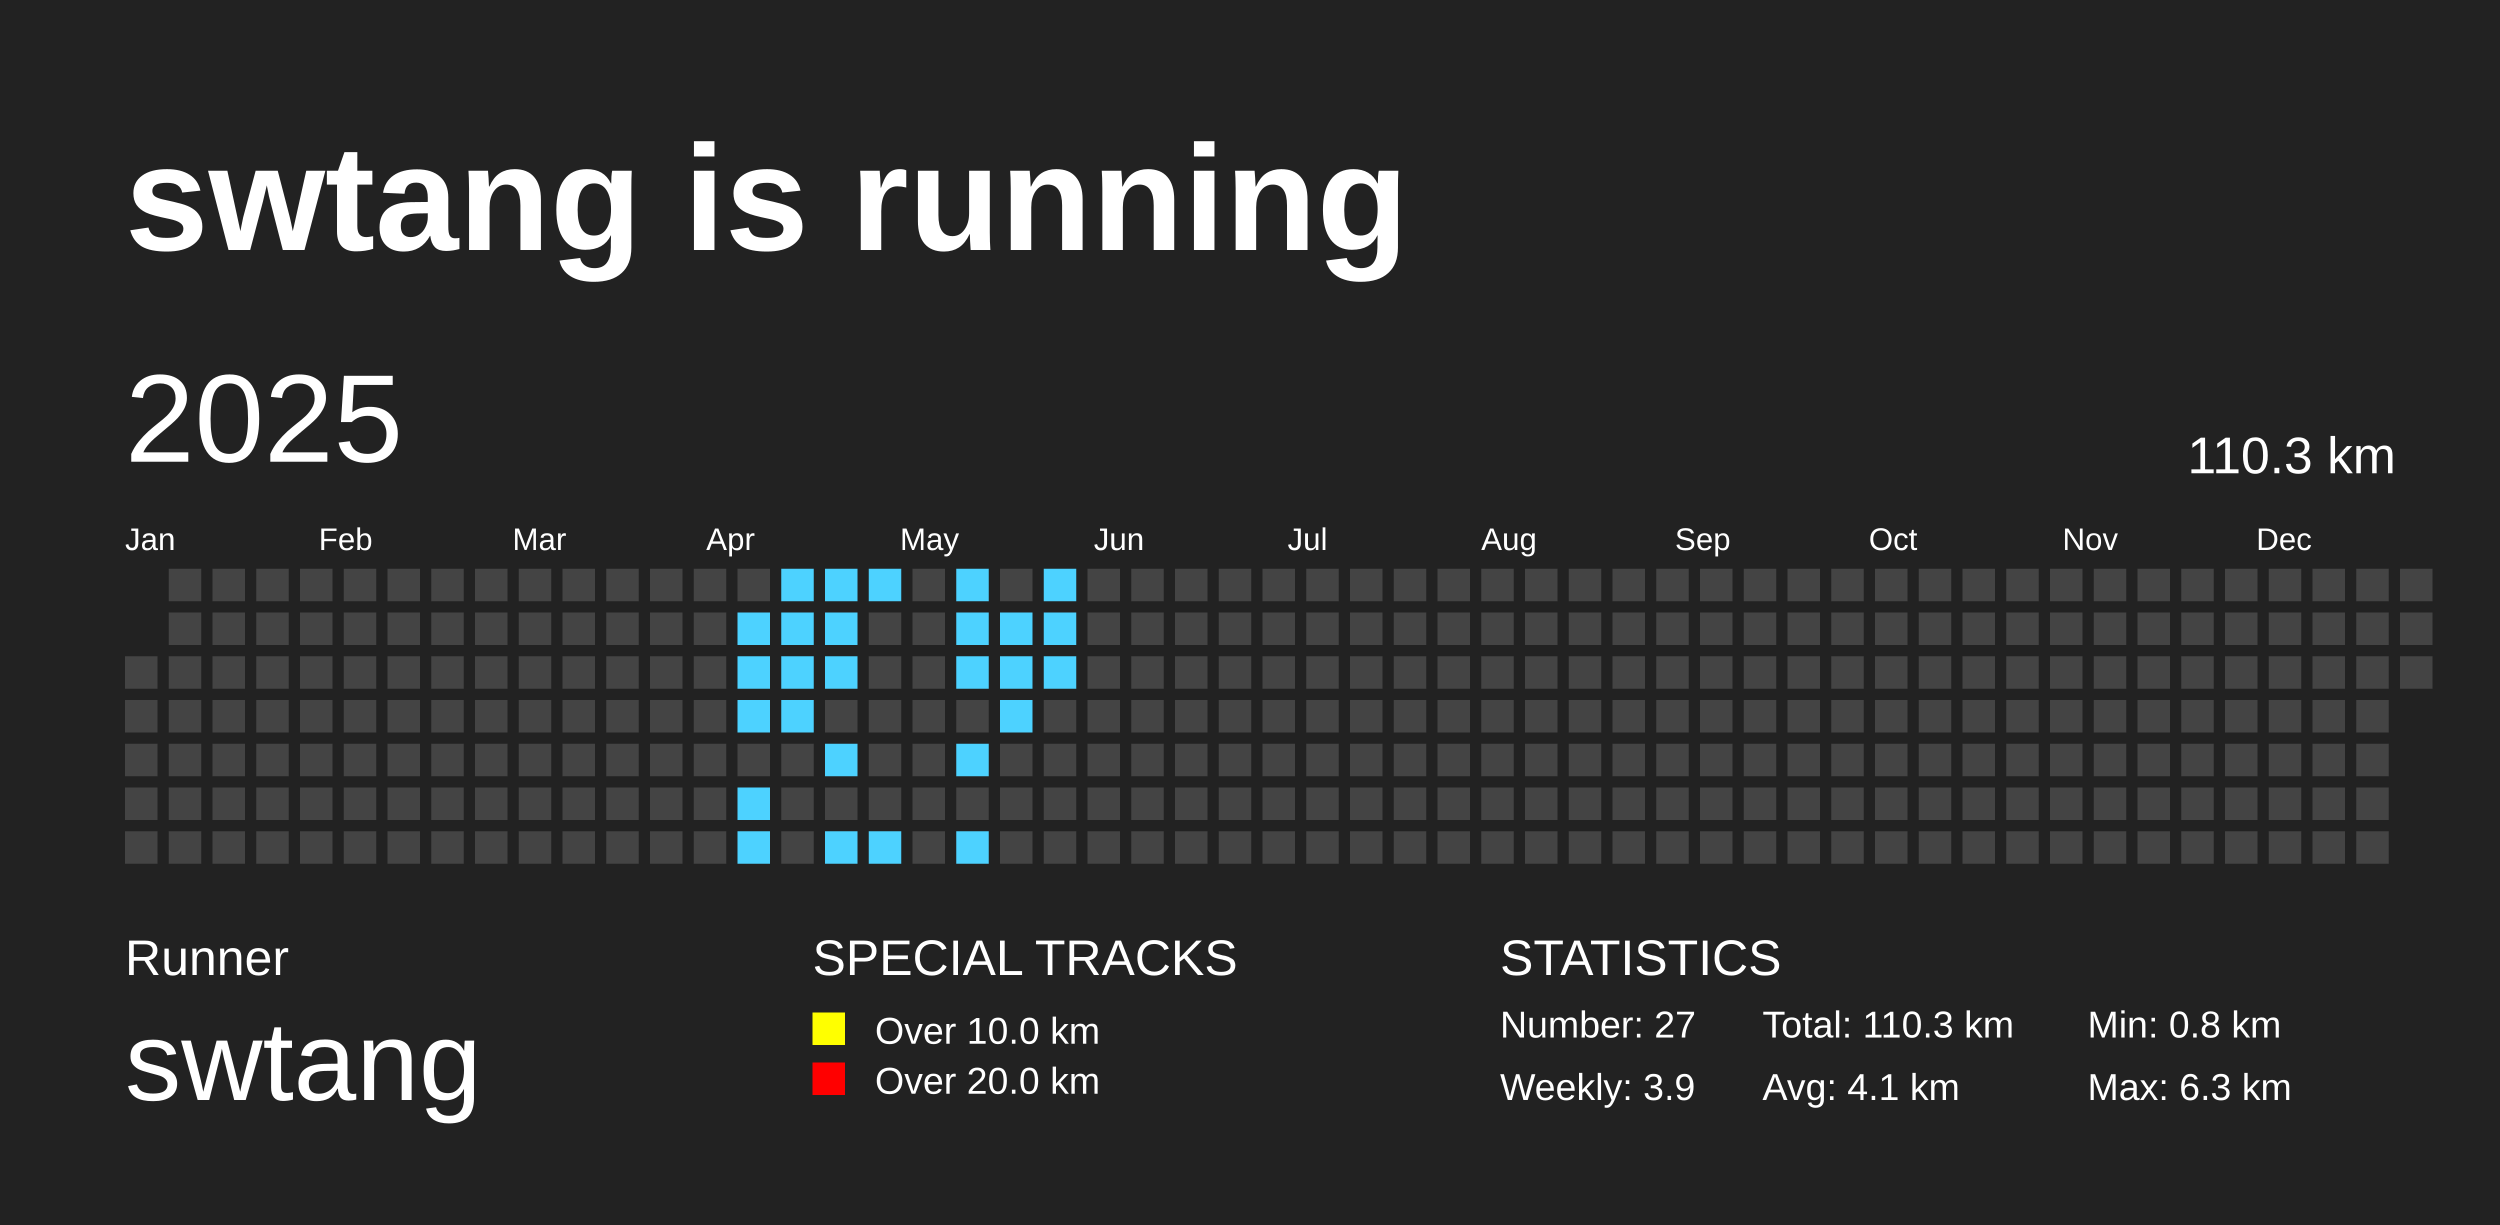
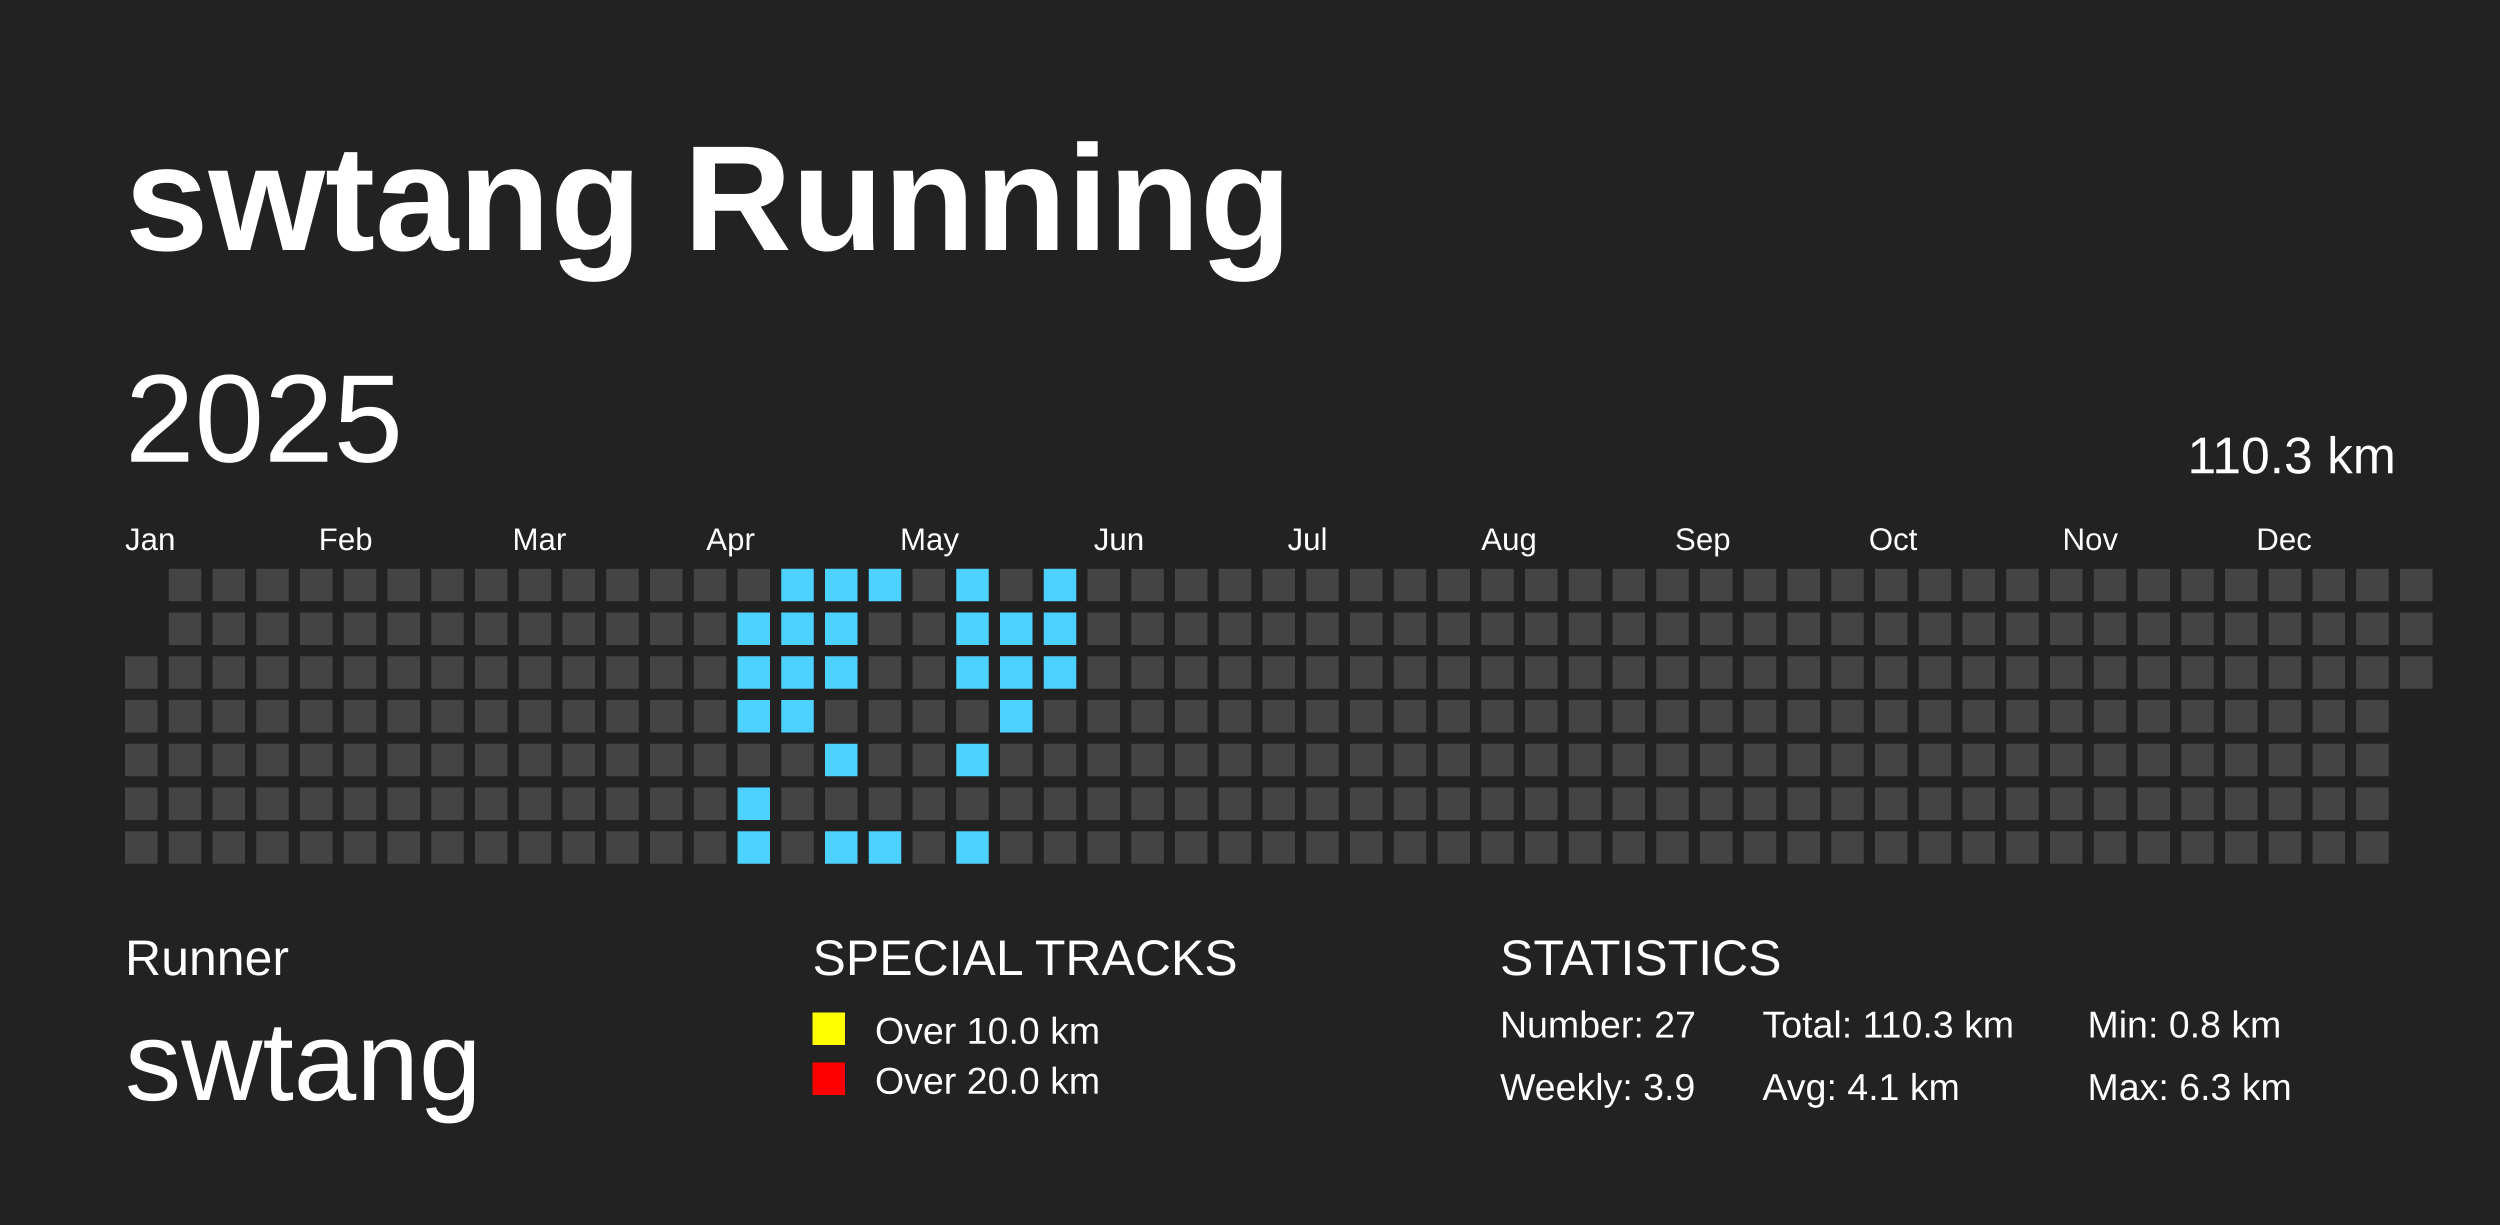
<svg xmlns="http://www.w3.org/2000/svg" baseProfile="full" height="98mm" version="1.1" viewBox="0,0,200,98" width="200mm">
  <defs />
  <rect fill="#222222" height="98" width="200" x="0" y="0" />
-   <text fill="#FFFFFF" style="font-size:12px; font-family:Arial; font-weight:bold;" x="10" y="20">swtang is running</text>
+   <text fill="#FFFFFF" style="font-size:12px; font-family:Arial; font-weight:bold;" x="10" y="20">swtang Running</text>
  <text fill="#FFFFFF" style="font-size:4px; font-family:Arial" x="10" y="78">Runner</text>
  <text fill="#FFFFFF" style="font-size:9px; font-family:Arial" x="10" y="88">swtang</text>
  <text fill="#FFFFFF" style="font-size:4px; font-family:Arial" x="65" y="78">SPECIAL TRACKS</text>
  <rect fill="yellow" height="2.6" width="2.6" x="65" y="81" />
  <text fill="#FFFFFF" style="font-size:3px; font-family:Arial" x="70" y="83.5">Over 10.0 km</text>
  <rect fill="red" height="2.6" width="2.6" x="65" y="85" />
  <text fill="#FFFFFF" style="font-size:3px; font-family:Arial" x="70" y="87.5">Over 20.0 km</text>
  <text fill="#FFFFFF" style="font-size:4px; font-family:Arial" x="120" y="78">STATISTICS</text>
  <text fill="#FFFFFF" style="font-size:3px; font-family:Arial" x="120" y="83">Number: 27</text>
  <text fill="#FFFFFF" style="font-size:3px; font-family:Arial" x="120" y="88">Weekly: 3.9</text>
  <text fill="#FFFFFF" style="font-size:3px; font-family:Arial" x="141" y="83">Total: 110.3 km</text>
  <text fill="#FFFFFF" style="font-size:3px; font-family:Arial" x="141" y="88">Avg: 4.1 km</text>
  <text fill="#FFFFFF" style="font-size:3px; font-family:Arial" x="167" y="83">Min: 0.8 km</text>
  <text fill="#FFFFFF" style="font-size:3px; font-family:Arial" x="167" y="88">Max: 6.3 km</text>
  <text dominant-baseline="hanging" fill="#FFFFFF" style="font-size:10.0px; font-family:Arial;" x="10" y="30">2025</text>
  <text dominant-baseline="hanging" fill="#FFFFFF" style="font-size:4.125px; font-family:Arial;" x="175" y="35">110.3 km</text>
  <text fill="#FFFFFF" style="font-size:2.5px; font-family:Arial" x="10.0" y="44">Jan</text>
  <text fill="#FFFFFF" style="font-size:2.5px; font-family:Arial" x="25.5" y="44">Feb</text>
  <text fill="#FFFFFF" style="font-size:2.5px; font-family:Arial" x="41.0" y="44">Mar</text>
  <text fill="#FFFFFF" style="font-size:2.5px; font-family:Arial" x="56.5" y="44">Apr</text>
  <text fill="#FFFFFF" style="font-size:2.5px; font-family:Arial" x="72.0" y="44">May</text>
  <text fill="#FFFFFF" style="font-size:2.5px; font-family:Arial" x="87.5" y="44">Jun</text>
  <text fill="#FFFFFF" style="font-size:2.5px; font-family:Arial" x="103.0" y="44">Jul</text>
  <text fill="#FFFFFF" style="font-size:2.5px; font-family:Arial" x="118.5" y="44">Aug</text>
  <text fill="#FFFFFF" style="font-size:2.5px; font-family:Arial" x="134.0" y="44">Sep</text>
  <text fill="#FFFFFF" style="font-size:2.5px; font-family:Arial" x="149.5" y="44">Oct</text>
  <text fill="#FFFFFF" style="font-size:2.5px; font-family:Arial" x="165.0" y="44">Nov</text>
  <text fill="#FFFFFF" style="font-size:2.5px; font-family:Arial" x="180.5" y="44">Dec</text>
  <rect fill="#444444" height="2.6" width="2.6" x="10.0" y="52.5" />
  <rect fill="#444444" height="2.6" width="2.6" x="10.0" y="56.0" />
  <rect fill="#444444" height="2.6" width="2.6" x="10.0" y="59.5" />
  <rect fill="#444444" height="2.6" width="2.6" x="10.0" y="63.0" />
  <rect fill="#444444" height="2.6" width="2.6" x="10.0" y="66.5" />
  <rect fill="#444444" height="2.6" width="2.6" x="13.5" y="45.5" />
  <rect fill="#444444" height="2.6" width="2.6" x="13.5" y="49.0" />
  <rect fill="#444444" height="2.6" width="2.6" x="13.5" y="52.5" />
  <rect fill="#444444" height="2.6" width="2.6" x="13.5" y="56.0" />
  <rect fill="#444444" height="2.6" width="2.6" x="13.5" y="59.5" />
  <rect fill="#444444" height="2.6" width="2.6" x="13.5" y="63.0" />
  <rect fill="#444444" height="2.6" width="2.6" x="13.5" y="66.5" />
  <rect fill="#444444" height="2.6" width="2.6" x="17.0" y="45.5" />
  <rect fill="#444444" height="2.6" width="2.6" x="17.0" y="49.0" />
  <rect fill="#444444" height="2.6" width="2.6" x="17.0" y="52.5" />
  <rect fill="#444444" height="2.6" width="2.6" x="17.0" y="56.0" />
  <rect fill="#444444" height="2.6" width="2.6" x="17.0" y="59.5" />
  <rect fill="#444444" height="2.6" width="2.6" x="17.0" y="63.0" />
  <rect fill="#444444" height="2.6" width="2.6" x="17.0" y="66.5" />
  <rect fill="#444444" height="2.6" width="2.6" x="20.5" y="45.5" />
  <rect fill="#444444" height="2.6" width="2.6" x="20.5" y="49.0" />
  <rect fill="#444444" height="2.6" width="2.6" x="20.5" y="52.5" />
  <rect fill="#444444" height="2.6" width="2.6" x="20.5" y="56.0" />
  <rect fill="#444444" height="2.6" width="2.6" x="20.5" y="59.5" />
  <rect fill="#444444" height="2.6" width="2.6" x="20.5" y="63.0" />
  <rect fill="#444444" height="2.6" width="2.6" x="20.5" y="66.5" />
  <rect fill="#444444" height="2.6" width="2.6" x="24.0" y="45.5" />
  <rect fill="#444444" height="2.6" width="2.6" x="24.0" y="49.0" />
  <rect fill="#444444" height="2.6" width="2.6" x="24.0" y="52.5" />
  <rect fill="#444444" height="2.6" width="2.6" x="24.0" y="56.0" />
  <rect fill="#444444" height="2.6" width="2.6" x="24.0" y="59.5" />
  <rect fill="#444444" height="2.6" width="2.6" x="24.0" y="63.0" />
  <rect fill="#444444" height="2.6" width="2.6" x="24.0" y="66.5" />
  <rect fill="#444444" height="2.6" width="2.6" x="27.5" y="45.5" />
  <rect fill="#444444" height="2.6" width="2.6" x="27.5" y="49.0" />
  <rect fill="#444444" height="2.6" width="2.6" x="27.5" y="52.5" />
  <rect fill="#444444" height="2.6" width="2.6" x="27.5" y="56.0" />
  <rect fill="#444444" height="2.6" width="2.6" x="27.5" y="59.5" />
  <rect fill="#444444" height="2.6" width="2.6" x="27.5" y="63.0" />
  <rect fill="#444444" height="2.6" width="2.6" x="27.5" y="66.5" />
  <rect fill="#444444" height="2.6" width="2.6" x="31.0" y="45.5" />
  <rect fill="#444444" height="2.6" width="2.6" x="31.0" y="49.0" />
  <rect fill="#444444" height="2.6" width="2.6" x="31.0" y="52.5" />
  <rect fill="#444444" height="2.6" width="2.6" x="31.0" y="56.0" />
  <rect fill="#444444" height="2.6" width="2.6" x="31.0" y="59.5" />
  <rect fill="#444444" height="2.6" width="2.6" x="31.0" y="63.0" />
  <rect fill="#444444" height="2.6" width="2.6" x="31.0" y="66.5" />
  <rect fill="#444444" height="2.6" width="2.6" x="34.5" y="45.5" />
  <rect fill="#444444" height="2.6" width="2.6" x="34.5" y="49.0" />
  <rect fill="#444444" height="2.6" width="2.6" x="34.5" y="52.5" />
  <rect fill="#444444" height="2.6" width="2.6" x="34.5" y="56.0" />
  <rect fill="#444444" height="2.6" width="2.6" x="34.5" y="59.5" />
  <rect fill="#444444" height="2.6" width="2.6" x="34.5" y="63.0" />
  <rect fill="#444444" height="2.6" width="2.6" x="34.5" y="66.5" />
  <rect fill="#444444" height="2.6" width="2.6" x="38.0" y="45.5" />
  <rect fill="#444444" height="2.6" width="2.6" x="38.0" y="49.0" />
  <rect fill="#444444" height="2.6" width="2.6" x="38.0" y="52.5" />
  <rect fill="#444444" height="2.6" width="2.6" x="38.0" y="56.0" />
  <rect fill="#444444" height="2.6" width="2.6" x="38.0" y="59.5" />
  <rect fill="#444444" height="2.6" width="2.6" x="38.0" y="63.0" />
  <rect fill="#444444" height="2.6" width="2.6" x="38.0" y="66.5" />
  <rect fill="#444444" height="2.6" width="2.6" x="41.5" y="45.5" />
  <rect fill="#444444" height="2.6" width="2.6" x="41.5" y="49.0" />
  <rect fill="#444444" height="2.6" width="2.6" x="41.5" y="52.5" />
  <rect fill="#444444" height="2.6" width="2.6" x="41.5" y="56.0" />
  <rect fill="#444444" height="2.6" width="2.6" x="41.5" y="59.5" />
  <rect fill="#444444" height="2.6" width="2.6" x="41.5" y="63.0" />
  <rect fill="#444444" height="2.6" width="2.6" x="41.5" y="66.5" />
  <rect fill="#444444" height="2.6" width="2.6" x="45.0" y="45.5" />
  <rect fill="#444444" height="2.6" width="2.6" x="45.0" y="49.0" />
  <rect fill="#444444" height="2.6" width="2.6" x="45.0" y="52.5" />
  <rect fill="#444444" height="2.6" width="2.6" x="45.0" y="56.0" />
  <rect fill="#444444" height="2.6" width="2.6" x="45.0" y="59.5" />
  <rect fill="#444444" height="2.6" width="2.6" x="45.0" y="63.0" />
  <rect fill="#444444" height="2.6" width="2.6" x="45.0" y="66.5" />
  <rect fill="#444444" height="2.6" width="2.6" x="48.5" y="45.5" />
  <rect fill="#444444" height="2.6" width="2.6" x="48.5" y="49.0" />
  <rect fill="#444444" height="2.6" width="2.6" x="48.5" y="52.5" />
  <rect fill="#444444" height="2.6" width="2.6" x="48.5" y="56.0" />
  <rect fill="#444444" height="2.6" width="2.6" x="48.5" y="59.5" />
  <rect fill="#444444" height="2.6" width="2.6" x="48.5" y="63.0" />
  <rect fill="#444444" height="2.6" width="2.6" x="48.5" y="66.5" />
  <rect fill="#444444" height="2.6" width="2.6" x="52.0" y="45.5" />
  <rect fill="#444444" height="2.6" width="2.6" x="52.0" y="49.0" />
  <rect fill="#444444" height="2.6" width="2.6" x="52.0" y="52.5" />
  <rect fill="#444444" height="2.6" width="2.6" x="52.0" y="56.0" />
  <rect fill="#444444" height="2.6" width="2.6" x="52.0" y="59.5" />
  <rect fill="#444444" height="2.6" width="2.6" x="52.0" y="63.0" />
  <rect fill="#444444" height="2.6" width="2.6" x="52.0" y="66.5" />
  <rect fill="#444444" height="2.6" width="2.6" x="55.5" y="45.5" />
  <rect fill="#444444" height="2.6" width="2.6" x="55.5" y="49.0" />
  <rect fill="#444444" height="2.6" width="2.6" x="55.5" y="52.5" />
  <rect fill="#444444" height="2.6" width="2.6" x="55.5" y="56.0" />
  <rect fill="#444444" height="2.6" width="2.6" x="55.5" y="59.5" />
  <rect fill="#444444" height="2.6" width="2.6" x="55.5" y="63.0" />
  <rect fill="#444444" height="2.6" width="2.6" x="55.5" y="66.5" />
  <rect fill="#444444" height="2.6" width="2.6" x="59.0" y="45.5" />
  <rect fill="#4DD2FF" height="2.6" width="2.6" x="59.0" y="49.0" />
  <rect fill="#4DD2FF" height="2.6" width="2.6" x="59.0" y="52.5" />
  <rect fill="#4DD2FF" height="2.6" width="2.6" x="59.0" y="56.0" />
  <rect fill="#444444" height="2.6" width="2.6" x="59.0" y="59.5" />
  <rect fill="#4DD2FF" height="2.6" width="2.6" x="59.0" y="63.0" />
  <rect fill="#4DD2FF" height="2.6" width="2.6" x="59.0" y="66.5" />
  <rect fill="#4DD2FF" height="2.6" width="2.6" x="62.5" y="45.5" />
  <rect fill="#4DD2FF" height="2.6" width="2.6" x="62.5" y="49.0" />
  <rect fill="#4DD2FF" height="2.6" width="2.6" x="62.5" y="52.5" />
  <rect fill="#4DD2FF" height="2.6" width="2.6" x="62.5" y="56.0" />
  <rect fill="#444444" height="2.6" width="2.6" x="62.5" y="59.5" />
  <rect fill="#444444" height="2.6" width="2.6" x="62.5" y="63.0" />
  <rect fill="#444444" height="2.6" width="2.6" x="62.5" y="66.5" />
  <rect fill="#4DD2FF" height="2.6" width="2.6" x="66.0" y="45.5" />
  <rect fill="#4DD2FF" height="2.6" width="2.6" x="66.0" y="49.0" />
  <rect fill="#4DD2FF" height="2.6" width="2.6" x="66.0" y="52.5" />
  <rect fill="#444444" height="2.6" width="2.6" x="66.0" y="56.0" />
  <rect fill="#4DD2FF" height="2.6" width="2.6" x="66.0" y="59.5" />
  <rect fill="#444444" height="2.6" width="2.6" x="66.0" y="63.0" />
  <rect fill="#4DD2FF" height="2.6" width="2.6" x="66.0" y="66.5" />
  <rect fill="#4DD2FF" height="2.6" width="2.6" x="69.5" y="45.5" />
  <rect fill="#444444" height="2.6" width="2.6" x="69.5" y="49.0" />
  <rect fill="#444444" height="2.6" width="2.6" x="69.5" y="52.5" />
  <rect fill="#444444" height="2.6" width="2.6" x="69.5" y="56.0" />
  <rect fill="#444444" height="2.6" width="2.6" x="69.5" y="59.5" />
  <rect fill="#444444" height="2.6" width="2.6" x="69.5" y="63.0" />
  <rect fill="#4DD2FF" height="2.6" width="2.6" x="69.5" y="66.5" />
  <rect fill="#444444" height="2.6" width="2.6" x="73.0" y="45.5" />
  <rect fill="#444444" height="2.6" width="2.6" x="73.0" y="49.0" />
  <rect fill="#444444" height="2.6" width="2.6" x="73.0" y="52.5" />
  <rect fill="#444444" height="2.6" width="2.6" x="73.0" y="56.0" />
  <rect fill="#444444" height="2.6" width="2.6" x="73.0" y="59.5" />
  <rect fill="#444444" height="2.6" width="2.6" x="73.0" y="63.0" />
  <rect fill="#444444" height="2.6" width="2.6" x="73.0" y="66.5" />
  <rect fill="#4DD2FF" height="2.6" width="2.6" x="76.5" y="45.5" />
  <rect fill="#4DD2FF" height="2.6" width="2.6" x="76.5" y="49.0" />
  <rect fill="#4DD2FF" height="2.6" width="2.6" x="76.5" y="52.5" />
  <rect fill="#444444" height="2.6" width="2.6" x="76.5" y="56.0" />
  <rect fill="#4DD2FF" height="2.6" width="2.6" x="76.5" y="59.5" />
  <rect fill="#444444" height="2.6" width="2.6" x="76.5" y="63.0" />
  <rect fill="#4DD2FF" height="2.6" width="2.6" x="76.5" y="66.5" />
  <rect fill="#444444" height="2.6" width="2.6" x="80.0" y="45.5" />
  <rect fill="#4DD2FF" height="2.6" width="2.6" x="80.0" y="49.0" />
  <rect fill="#4DD2FF" height="2.6" width="2.6" x="80.0" y="52.5" />
  <rect fill="#4DD2FF" height="2.6" width="2.6" x="80.0" y="56.0" />
  <rect fill="#444444" height="2.6" width="2.6" x="80.0" y="59.5" />
  <rect fill="#444444" height="2.6" width="2.6" x="80.0" y="63.0" />
  <rect fill="#444444" height="2.6" width="2.6" x="80.0" y="66.5" />
  <rect fill="#4DD2FF" height="2.6" width="2.6" x="83.5" y="45.5" />
  <rect fill="#4DD2FF" height="2.6" width="2.6" x="83.5" y="49.0" />
  <rect fill="#4DD2FF" height="2.6" width="2.6" x="83.5" y="52.5" />
  <rect fill="#444444" height="2.6" width="2.6" x="83.5" y="56.0" />
  <rect fill="#444444" height="2.6" width="2.6" x="83.5" y="59.5" />
  <rect fill="#444444" height="2.6" width="2.6" x="83.5" y="63.0" />
  <rect fill="#444444" height="2.6" width="2.6" x="83.5" y="66.5" />
  <rect fill="#444444" height="2.6" width="2.6" x="87.0" y="45.5" />
  <rect fill="#444444" height="2.6" width="2.6" x="87.0" y="49.0" />
  <rect fill="#444444" height="2.6" width="2.6" x="87.0" y="52.5" />
  <rect fill="#444444" height="2.6" width="2.6" x="87.0" y="56.0" />
  <rect fill="#444444" height="2.6" width="2.6" x="87.0" y="59.5" />
  <rect fill="#444444" height="2.6" width="2.6" x="87.0" y="63.0" />
  <rect fill="#444444" height="2.6" width="2.6" x="87.0" y="66.5" />
  <rect fill="#444444" height="2.6" width="2.6" x="90.5" y="45.5" />
  <rect fill="#444444" height="2.6" width="2.6" x="90.5" y="49.0" />
  <rect fill="#444444" height="2.6" width="2.6" x="90.5" y="52.5" />
  <rect fill="#444444" height="2.6" width="2.6" x="90.5" y="56.0" />
  <rect fill="#444444" height="2.6" width="2.6" x="90.5" y="59.5" />
  <rect fill="#444444" height="2.6" width="2.6" x="90.5" y="63.0" />
  <rect fill="#444444" height="2.6" width="2.6" x="90.5" y="66.5" />
  <rect fill="#444444" height="2.6" width="2.6" x="94.0" y="45.5" />
  <rect fill="#444444" height="2.6" width="2.6" x="94.0" y="49.0" />
  <rect fill="#444444" height="2.6" width="2.6" x="94.0" y="52.5" />
  <rect fill="#444444" height="2.6" width="2.6" x="94.0" y="56.0" />
  <rect fill="#444444" height="2.6" width="2.6" x="94.0" y="59.5" />
  <rect fill="#444444" height="2.6" width="2.6" x="94.0" y="63.0" />
  <rect fill="#444444" height="2.6" width="2.6" x="94.0" y="66.5" />
  <rect fill="#444444" height="2.6" width="2.6" x="97.5" y="45.5" />
  <rect fill="#444444" height="2.6" width="2.6" x="97.5" y="49.0" />
  <rect fill="#444444" height="2.6" width="2.6" x="97.5" y="52.5" />
  <rect fill="#444444" height="2.6" width="2.6" x="97.5" y="56.0" />
  <rect fill="#444444" height="2.6" width="2.6" x="97.5" y="59.5" />
  <rect fill="#444444" height="2.6" width="2.6" x="97.5" y="63.0" />
  <rect fill="#444444" height="2.6" width="2.6" x="97.5" y="66.5" />
  <rect fill="#444444" height="2.6" width="2.6" x="101.0" y="45.5" />
  <rect fill="#444444" height="2.6" width="2.6" x="101.0" y="49.0" />
  <rect fill="#444444" height="2.6" width="2.6" x="101.0" y="52.5" />
  <rect fill="#444444" height="2.6" width="2.6" x="101.0" y="56.0" />
  <rect fill="#444444" height="2.6" width="2.6" x="101.0" y="59.5" />
  <rect fill="#444444" height="2.6" width="2.6" x="101.0" y="63.0" />
  <rect fill="#444444" height="2.6" width="2.6" x="101.0" y="66.5" />
  <rect fill="#444444" height="2.6" width="2.6" x="104.5" y="45.5" />
  <rect fill="#444444" height="2.6" width="2.6" x="104.5" y="49.0" />
  <rect fill="#444444" height="2.6" width="2.6" x="104.5" y="52.5" />
  <rect fill="#444444" height="2.6" width="2.6" x="104.5" y="56.0" />
  <rect fill="#444444" height="2.6" width="2.6" x="104.5" y="59.5" />
  <rect fill="#444444" height="2.6" width="2.6" x="104.5" y="63.0" />
  <rect fill="#444444" height="2.6" width="2.6" x="104.5" y="66.5" />
  <rect fill="#444444" height="2.6" width="2.6" x="108.0" y="45.5" />
  <rect fill="#444444" height="2.6" width="2.6" x="108.0" y="49.0" />
  <rect fill="#444444" height="2.6" width="2.6" x="108.0" y="52.5" />
  <rect fill="#444444" height="2.6" width="2.6" x="108.0" y="56.0" />
  <rect fill="#444444" height="2.6" width="2.6" x="108.0" y="59.5" />
  <rect fill="#444444" height="2.6" width="2.6" x="108.0" y="63.0" />
  <rect fill="#444444" height="2.6" width="2.6" x="108.0" y="66.5" />
  <rect fill="#444444" height="2.6" width="2.6" x="111.5" y="45.5" />
  <rect fill="#444444" height="2.6" width="2.6" x="111.5" y="49.0" />
  <rect fill="#444444" height="2.6" width="2.6" x="111.5" y="52.5" />
  <rect fill="#444444" height="2.6" width="2.6" x="111.5" y="56.0" />
  <rect fill="#444444" height="2.6" width="2.6" x="111.5" y="59.5" />
  <rect fill="#444444" height="2.6" width="2.6" x="111.5" y="63.0" />
  <rect fill="#444444" height="2.6" width="2.6" x="111.5" y="66.5" />
  <rect fill="#444444" height="2.6" width="2.6" x="115.0" y="45.5" />
  <rect fill="#444444" height="2.6" width="2.6" x="115.0" y="49.0" />
  <rect fill="#444444" height="2.6" width="2.6" x="115.0" y="52.5" />
  <rect fill="#444444" height="2.6" width="2.6" x="115.0" y="56.0" />
  <rect fill="#444444" height="2.6" width="2.6" x="115.0" y="59.5" />
  <rect fill="#444444" height="2.6" width="2.6" x="115.0" y="63.0" />
  <rect fill="#444444" height="2.6" width="2.6" x="115.0" y="66.5" />
  <rect fill="#444444" height="2.6" width="2.6" x="118.5" y="45.5" />
  <rect fill="#444444" height="2.6" width="2.6" x="118.5" y="49.0" />
  <rect fill="#444444" height="2.6" width="2.6" x="118.5" y="52.5" />
  <rect fill="#444444" height="2.6" width="2.6" x="118.5" y="56.0" />
  <rect fill="#444444" height="2.6" width="2.6" x="118.5" y="59.5" />
  <rect fill="#444444" height="2.6" width="2.6" x="118.5" y="63.0" />
  <rect fill="#444444" height="2.6" width="2.6" x="118.5" y="66.5" />
  <rect fill="#444444" height="2.6" width="2.6" x="122.0" y="45.5" />
  <rect fill="#444444" height="2.6" width="2.6" x="122.0" y="49.0" />
  <rect fill="#444444" height="2.6" width="2.6" x="122.0" y="52.5" />
  <rect fill="#444444" height="2.6" width="2.6" x="122.0" y="56.0" />
  <rect fill="#444444" height="2.6" width="2.6" x="122.0" y="59.5" />
  <rect fill="#444444" height="2.6" width="2.6" x="122.0" y="63.0" />
  <rect fill="#444444" height="2.6" width="2.6" x="122.0" y="66.5" />
  <rect fill="#444444" height="2.6" width="2.6" x="125.5" y="45.5" />
  <rect fill="#444444" height="2.6" width="2.6" x="125.5" y="49.0" />
  <rect fill="#444444" height="2.6" width="2.6" x="125.5" y="52.5" />
  <rect fill="#444444" height="2.6" width="2.6" x="125.5" y="56.0" />
  <rect fill="#444444" height="2.6" width="2.6" x="125.5" y="59.5" />
  <rect fill="#444444" height="2.6" width="2.6" x="125.5" y="63.0" />
  <rect fill="#444444" height="2.6" width="2.6" x="125.5" y="66.5" />
  <rect fill="#444444" height="2.6" width="2.6" x="129.0" y="45.5" />
  <rect fill="#444444" height="2.6" width="2.6" x="129.0" y="49.0" />
  <rect fill="#444444" height="2.6" width="2.6" x="129.0" y="52.5" />
  <rect fill="#444444" height="2.6" width="2.6" x="129.0" y="56.0" />
  <rect fill="#444444" height="2.6" width="2.6" x="129.0" y="59.5" />
  <rect fill="#444444" height="2.6" width="2.6" x="129.0" y="63.0" />
  <rect fill="#444444" height="2.6" width="2.6" x="129.0" y="66.5" />
  <rect fill="#444444" height="2.6" width="2.6" x="132.5" y="45.5" />
  <rect fill="#444444" height="2.6" width="2.6" x="132.5" y="49.0" />
  <rect fill="#444444" height="2.6" width="2.6" x="132.5" y="52.5" />
  <rect fill="#444444" height="2.6" width="2.6" x="132.5" y="56.0" />
  <rect fill="#444444" height="2.6" width="2.6" x="132.5" y="59.5" />
  <rect fill="#444444" height="2.6" width="2.6" x="132.5" y="63.0" />
  <rect fill="#444444" height="2.6" width="2.6" x="132.5" y="66.5" />
  <rect fill="#444444" height="2.6" width="2.6" x="136.0" y="45.5" />
  <rect fill="#444444" height="2.6" width="2.6" x="136.0" y="49.0" />
  <rect fill="#444444" height="2.6" width="2.6" x="136.0" y="52.5" />
  <rect fill="#444444" height="2.6" width="2.6" x="136.0" y="56.0" />
  <rect fill="#444444" height="2.6" width="2.6" x="136.0" y="59.5" />
  <rect fill="#444444" height="2.6" width="2.6" x="136.0" y="63.0" />
  <rect fill="#444444" height="2.6" width="2.6" x="136.0" y="66.5" />
  <rect fill="#444444" height="2.6" width="2.6" x="139.5" y="45.5" />
  <rect fill="#444444" height="2.6" width="2.6" x="139.5" y="49.0" />
  <rect fill="#444444" height="2.6" width="2.6" x="139.5" y="52.5" />
  <rect fill="#444444" height="2.6" width="2.6" x="139.5" y="56.0" />
  <rect fill="#444444" height="2.6" width="2.6" x="139.5" y="59.5" />
  <rect fill="#444444" height="2.6" width="2.6" x="139.5" y="63.0" />
  <rect fill="#444444" height="2.6" width="2.6" x="139.5" y="66.5" />
  <rect fill="#444444" height="2.6" width="2.6" x="143.0" y="45.5" />
  <rect fill="#444444" height="2.6" width="2.6" x="143.0" y="49.0" />
  <rect fill="#444444" height="2.6" width="2.6" x="143.0" y="52.5" />
  <rect fill="#444444" height="2.6" width="2.6" x="143.0" y="56.0" />
  <rect fill="#444444" height="2.6" width="2.6" x="143.0" y="59.5" />
  <rect fill="#444444" height="2.6" width="2.6" x="143.0" y="63.0" />
  <rect fill="#444444" height="2.6" width="2.6" x="143.0" y="66.5" />
  <rect fill="#444444" height="2.6" width="2.6" x="146.5" y="45.5" />
  <rect fill="#444444" height="2.6" width="2.6" x="146.5" y="49.0" />
  <rect fill="#444444" height="2.6" width="2.6" x="146.5" y="52.5" />
  <rect fill="#444444" height="2.6" width="2.6" x="146.5" y="56.0" />
  <rect fill="#444444" height="2.6" width="2.6" x="146.5" y="59.5" />
  <rect fill="#444444" height="2.6" width="2.6" x="146.5" y="63.0" />
  <rect fill="#444444" height="2.6" width="2.6" x="146.5" y="66.5" />
  <rect fill="#444444" height="2.6" width="2.6" x="150.0" y="45.5" />
  <rect fill="#444444" height="2.6" width="2.6" x="150.0" y="49.0" />
  <rect fill="#444444" height="2.6" width="2.6" x="150.0" y="52.5" />
  <rect fill="#444444" height="2.6" width="2.6" x="150.0" y="56.0" />
  <rect fill="#444444" height="2.6" width="2.6" x="150.0" y="59.5" />
  <rect fill="#444444" height="2.6" width="2.6" x="150.0" y="63.0" />
  <rect fill="#444444" height="2.6" width="2.6" x="150.0" y="66.5" />
  <rect fill="#444444" height="2.6" width="2.6" x="153.5" y="45.5" />
  <rect fill="#444444" height="2.6" width="2.6" x="153.5" y="49.0" />
  <rect fill="#444444" height="2.6" width="2.6" x="153.5" y="52.5" />
  <rect fill="#444444" height="2.6" width="2.6" x="153.5" y="56.0" />
  <rect fill="#444444" height="2.6" width="2.6" x="153.5" y="59.5" />
  <rect fill="#444444" height="2.6" width="2.6" x="153.5" y="63.0" />
  <rect fill="#444444" height="2.6" width="2.6" x="153.5" y="66.5" />
  <rect fill="#444444" height="2.6" width="2.6" x="157.0" y="45.5" />
  <rect fill="#444444" height="2.6" width="2.6" x="157.0" y="49.0" />
  <rect fill="#444444" height="2.6" width="2.6" x="157.0" y="52.5" />
  <rect fill="#444444" height="2.6" width="2.6" x="157.0" y="56.0" />
  <rect fill="#444444" height="2.6" width="2.6" x="157.0" y="59.5" />
  <rect fill="#444444" height="2.6" width="2.6" x="157.0" y="63.0" />
  <rect fill="#444444" height="2.6" width="2.6" x="157.0" y="66.5" />
  <rect fill="#444444" height="2.6" width="2.6" x="160.5" y="45.5" />
  <rect fill="#444444" height="2.6" width="2.6" x="160.5" y="49.0" />
  <rect fill="#444444" height="2.6" width="2.6" x="160.5" y="52.5" />
  <rect fill="#444444" height="2.6" width="2.6" x="160.5" y="56.0" />
  <rect fill="#444444" height="2.6" width="2.6" x="160.5" y="59.5" />
  <rect fill="#444444" height="2.6" width="2.6" x="160.5" y="63.0" />
  <rect fill="#444444" height="2.6" width="2.6" x="160.5" y="66.5" />
  <rect fill="#444444" height="2.6" width="2.6" x="164.0" y="45.5" />
  <rect fill="#444444" height="2.6" width="2.6" x="164.0" y="49.0" />
  <rect fill="#444444" height="2.6" width="2.6" x="164.0" y="52.5" />
  <rect fill="#444444" height="2.6" width="2.6" x="164.0" y="56.0" />
  <rect fill="#444444" height="2.6" width="2.6" x="164.0" y="59.5" />
  <rect fill="#444444" height="2.6" width="2.6" x="164.0" y="63.0" />
  <rect fill="#444444" height="2.6" width="2.6" x="164.0" y="66.5" />
  <rect fill="#444444" height="2.6" width="2.6" x="167.5" y="45.5" />
  <rect fill="#444444" height="2.6" width="2.6" x="167.5" y="49.0" />
  <rect fill="#444444" height="2.6" width="2.6" x="167.5" y="52.5" />
  <rect fill="#444444" height="2.6" width="2.6" x="167.5" y="56.0" />
  <rect fill="#444444" height="2.6" width="2.6" x="167.5" y="59.5" />
  <rect fill="#444444" height="2.6" width="2.6" x="167.5" y="63.0" />
  <rect fill="#444444" height="2.6" width="2.6" x="167.5" y="66.5" />
  <rect fill="#444444" height="2.6" width="2.6" x="171.0" y="45.5" />
  <rect fill="#444444" height="2.6" width="2.6" x="171.0" y="49.0" />
  <rect fill="#444444" height="2.6" width="2.6" x="171.0" y="52.5" />
  <rect fill="#444444" height="2.6" width="2.6" x="171.0" y="56.0" />
  <rect fill="#444444" height="2.6" width="2.6" x="171.0" y="59.5" />
  <rect fill="#444444" height="2.6" width="2.6" x="171.0" y="63.0" />
  <rect fill="#444444" height="2.6" width="2.6" x="171.0" y="66.5" />
  <rect fill="#444444" height="2.6" width="2.6" x="174.5" y="45.5" />
  <rect fill="#444444" height="2.6" width="2.6" x="174.5" y="49.0" />
  <rect fill="#444444" height="2.6" width="2.6" x="174.5" y="52.5" />
  <rect fill="#444444" height="2.6" width="2.6" x="174.5" y="56.0" />
  <rect fill="#444444" height="2.6" width="2.6" x="174.5" y="59.5" />
  <rect fill="#444444" height="2.6" width="2.6" x="174.5" y="63.0" />
  <rect fill="#444444" height="2.6" width="2.6" x="174.5" y="66.5" />
  <rect fill="#444444" height="2.6" width="2.6" x="178.0" y="45.5" />
  <rect fill="#444444" height="2.6" width="2.6" x="178.0" y="49.0" />
  <rect fill="#444444" height="2.6" width="2.6" x="178.0" y="52.5" />
  <rect fill="#444444" height="2.6" width="2.6" x="178.0" y="56.0" />
  <rect fill="#444444" height="2.6" width="2.6" x="178.0" y="59.5" />
  <rect fill="#444444" height="2.6" width="2.6" x="178.0" y="63.0" />
  <rect fill="#444444" height="2.6" width="2.6" x="178.0" y="66.5" />
  <rect fill="#444444" height="2.6" width="2.6" x="181.5" y="45.5" />
  <rect fill="#444444" height="2.6" width="2.6" x="181.5" y="49.0" />
  <rect fill="#444444" height="2.6" width="2.6" x="181.5" y="52.5" />
  <rect fill="#444444" height="2.6" width="2.6" x="181.5" y="56.0" />
  <rect fill="#444444" height="2.6" width="2.6" x="181.5" y="59.5" />
  <rect fill="#444444" height="2.6" width="2.6" x="181.5" y="63.0" />
  <rect fill="#444444" height="2.6" width="2.6" x="181.5" y="66.5" />
  <rect fill="#444444" height="2.6" width="2.6" x="185.0" y="45.5" />
  <rect fill="#444444" height="2.6" width="2.6" x="185.0" y="49.0" />
  <rect fill="#444444" height="2.6" width="2.6" x="185.0" y="52.5" />
  <rect fill="#444444" height="2.6" width="2.6" x="185.0" y="56.0" />
  <rect fill="#444444" height="2.6" width="2.6" x="185.0" y="59.5" />
  <rect fill="#444444" height="2.6" width="2.6" x="185.0" y="63.0" />
  <rect fill="#444444" height="2.6" width="2.6" x="185.0" y="66.5" />
  <rect fill="#444444" height="2.6" width="2.6" x="188.5" y="45.5" />
  <rect fill="#444444" height="2.6" width="2.6" x="188.5" y="49.0" />
  <rect fill="#444444" height="2.6" width="2.6" x="188.5" y="52.5" />
  <rect fill="#444444" height="2.6" width="2.6" x="188.5" y="56.0" />
  <rect fill="#444444" height="2.6" width="2.6" x="188.5" y="59.5" />
  <rect fill="#444444" height="2.6" width="2.6" x="188.5" y="63.0" />
  <rect fill="#444444" height="2.6" width="2.6" x="188.5" y="66.5" />
  <rect fill="#444444" height="2.6" width="2.6" x="192.0" y="45.5" />
  <rect fill="#444444" height="2.6" width="2.6" x="192.0" y="49.0" />
  <rect fill="#444444" height="2.6" width="2.6" x="192.0" y="52.5" />
</svg>
